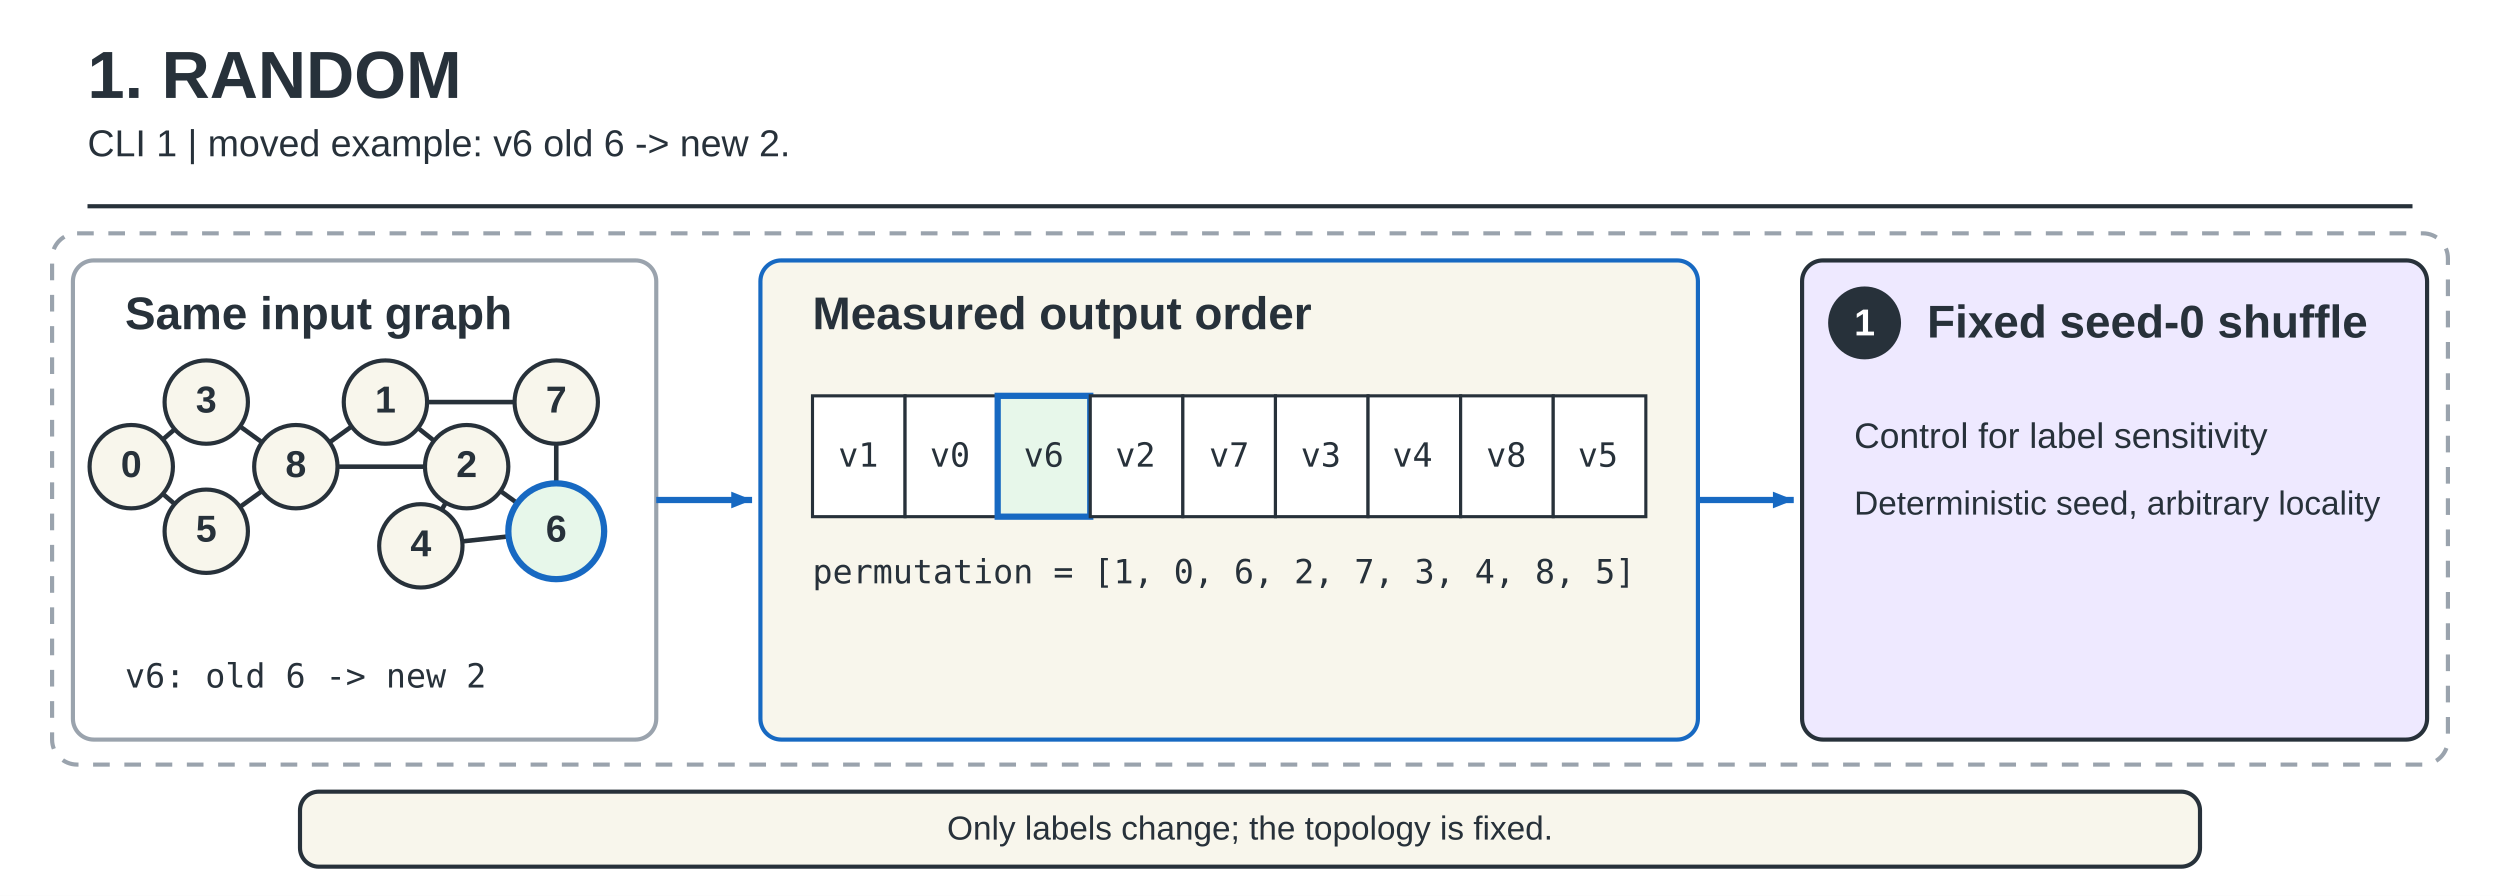
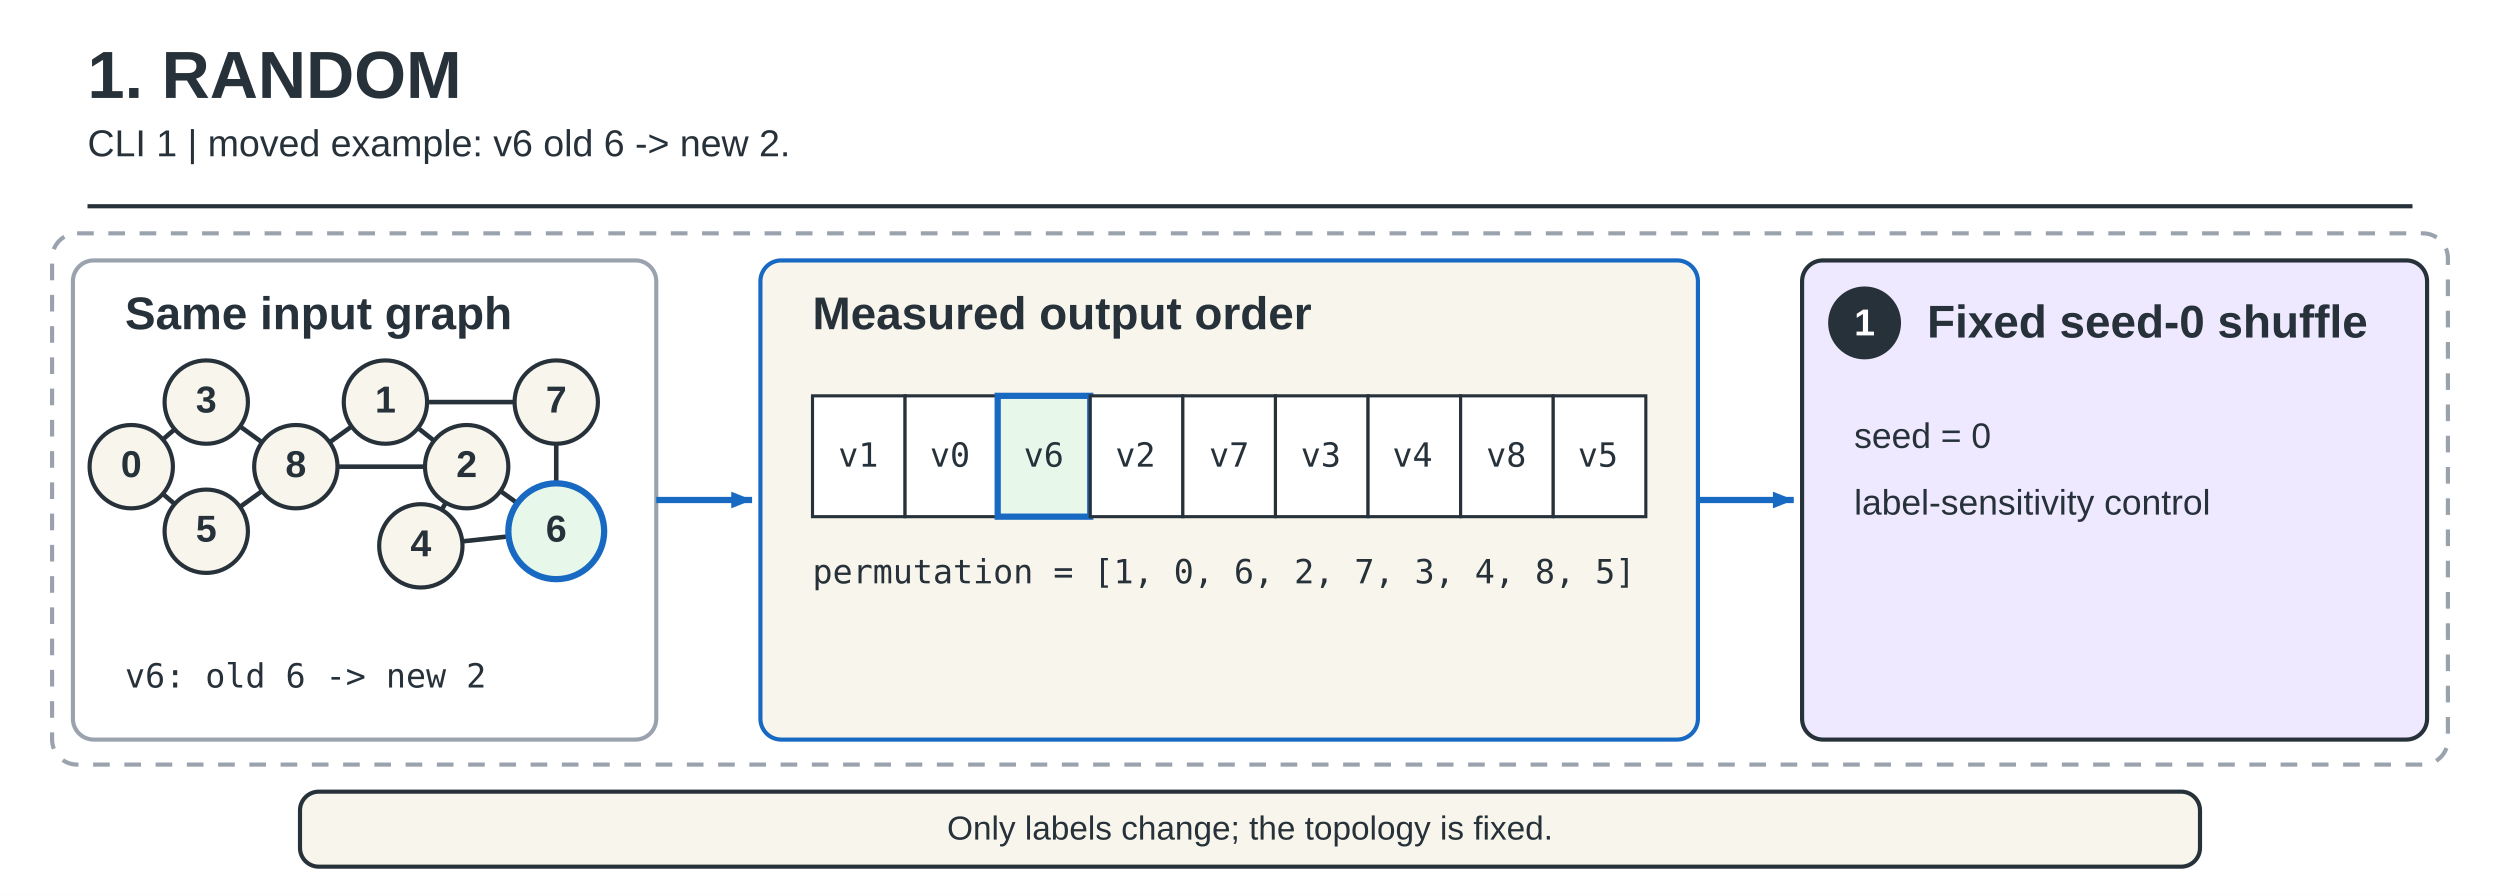
<svg xmlns="http://www.w3.org/2000/svg" width="1200" height="430" viewBox="0 0 1200 430" role="img" aria-labelledby="title desc" fill="#27313A">
  <defs>
    <marker id="arrow" viewBox="0 0 10 8" markerWidth="10" markerHeight="8" refX="10" refY="4" orient="auto" markerUnits="userSpaceOnUse">
      <path d="M0 0 L10 4 L0 8 Z" fill="#1769C2" />
    </marker>
    <style>
      :root{color-scheme:light dark}
      @media(prefers-color-scheme:dark){
        [fill="#27313A"]{fill:#ECE7DD}[stroke="#27313A"]{stroke:#ECE7DD}
        [fill="#FFFFFF"]{fill:#1E2327}[fill="#F8F6EC"]{fill:#252A2E}
        [fill="#EDF5FF"]{fill:#273846}[fill="#E7F7EA"]{fill:#24382A}
        [fill="#FFF0D8"]{fill:#3B3122}[fill="#F7DEDC"]{fill:#3D292A}
        [fill="#EEE9FF"]{fill:#302C3C}[stroke="#9AA3AD"]{stroke:#747D86}
        [stroke="#1769C2"]{stroke:#63A8FF}[fill="#1769C2"]{fill:#63A8FF}
+         [stroke="#B45309"]{stroke:#F0B35A}[stroke="#15803D"]{stroke:#63D68B}
        .arrow{stroke:#63A8FF!important}.edge{stroke:#ECE7DD!important}
      }
      .sans{font-family:Arial,Helvetica,sans-serif}
      .mono{font-family:"SFMono-Regular",Consolas,monospace}
      .title{font-size:32px;font-weight:700}.subtitle{font-size:18px}
      .domain{font-size:16px;font-weight:700;letter-spacing:1.2px}.heading{font-size:22px;font-weight:700}
-       .label{font-size:18px;font-weight:700}.body{font-size:17px}.small{font-size:16px}
+       .label{font-size:18px;font-weight:700}.body{font-size:17px}.small{font-size:16px}.micro{font-size:14px;font-weight:700}
      .arrow{fill:none;stroke:#1769C2;stroke-width:3;marker-end:url(#arrow)}
      .edge{stroke:#27313A;stroke-width:2.2}
    </style>
  </defs>
  <rect width="1200" height="430" fill="#FFFFFF" />
  <text x="42" y="47" class="sans title">1. RANDOM</text>
  <text x="42" y="75" class="sans subtitle">CLI 1 | moved example: v6 old 6 -&gt; new 2.</text>
  <line x1="42" y1="99" x2="1158" y2="99" stroke="#27313A" stroke-width="2" />
  <rect x="25" y="112" width="1150" height="255" rx="12" fill="none" stroke="#9AA3AD" stroke-width="2" stroke-dasharray="8 7" />
  <rect x="35" y="125" width="280" height="230" rx="10" fill="#FFFFFF" stroke="#9AA3AD" stroke-width="2" />
  <text x="60" y="158" class="sans heading">Same input graph</text>
  <line x1="63" y1="224" x2="99" y2="193" class="edge" />
  <line x1="63" y1="224" x2="99" y2="255" class="edge" />
  <line x1="99" y1="193" x2="142" y2="224" class="edge" />
  <line x1="99" y1="255" x2="142" y2="224" class="edge" />
  <line x1="142" y1="224" x2="185" y2="193" class="edge" />
  <line x1="142" y1="224" x2="224" y2="224" class="edge" />
  <line x1="185" y1="193" x2="224" y2="224" class="edge" />
  <line x1="185" y1="193" x2="267" y2="193" class="edge" />
  <line x1="224" y1="224" x2="202" y2="262" class="edge" />
  <line x1="224" y1="224" x2="267" y2="255" class="edge" />
  <line x1="202" y1="262" x2="267" y2="255" class="edge" />
  <line x1="267" y1="255" x2="267" y2="193" class="edge" />
  <circle cx="63" cy="224" r="20" fill="#F8F6EC" stroke="#27313A" stroke-width="2" />
  <text x="63" y="229" class="sans label" text-anchor="middle">0</text>
  <circle cx="185" cy="193" r="20" fill="#F8F6EC" stroke="#27313A" stroke-width="2" />
  <text x="185" y="198" class="sans label" text-anchor="middle">1</text>
  <circle cx="224" cy="224" r="20" fill="#F8F6EC" stroke="#27313A" stroke-width="2" />
  <text x="224" y="229" class="sans label" text-anchor="middle">2</text>
  <circle cx="99" cy="193" r="20" fill="#F8F6EC" stroke="#27313A" stroke-width="2" />
  <text x="99" y="198" class="sans label" text-anchor="middle">3</text>
  <circle cx="202" cy="262" r="20" fill="#F8F6EC" stroke="#27313A" stroke-width="2" />
  <text x="202" y="267" class="sans label" text-anchor="middle">4</text>
  <circle cx="99" cy="255" r="20" fill="#F8F6EC" stroke="#27313A" stroke-width="2" />
  <text x="99" y="260" class="sans label" text-anchor="middle">5</text>
  <circle cx="267" cy="255" r="23" fill="#E7F7EA" stroke="#1769C2" stroke-width="3" />
  <text x="267" y="260" class="sans label" text-anchor="middle">6</text>
  <circle cx="267" cy="193" r="20" fill="#F8F6EC" stroke="#27313A" stroke-width="2" />
  <text x="267" y="198" class="sans label" text-anchor="middle">7</text>
  <circle cx="142" cy="224" r="20" fill="#F8F6EC" stroke="#27313A" stroke-width="2" />
  <text x="142" y="229" class="sans label" text-anchor="middle">8</text>
  <text x="60" y="330" class="mono small">v6: old 6 -&gt; new 2</text>
  <rect x="365" y="125" width="450" height="230" rx="10" fill="#F8F6EC" stroke="#1769C2" stroke-width="2" />
  <text x="390" y="158" class="sans heading">Measured output order</text>
  <rect x="390.00" y="190" width="44.44" height="58" fill="#FFFFFF" stroke="#27313A" stroke-width="1.5" />
  <text x="412" y="224" class="mono small" text-anchor="middle">v1</text>
  <rect x="434.44" y="190" width="44.44" height="58" fill="#FFFFFF" stroke="#27313A" stroke-width="1.5" />
  <text x="456" y="224" class="mono small" text-anchor="middle">v0</text>
  <rect x="478.89" y="190" width="44.44" height="58" fill="#E7F7EA" stroke="#1769C2" stroke-width="3" />
  <text x="501" y="224" class="mono small" text-anchor="middle">v6</text>
  <rect x="523.33" y="190" width="44.44" height="58" fill="#FFFFFF" stroke="#27313A" stroke-width="1.5" />
  <text x="545" y="224" class="mono small" text-anchor="middle">v2</text>
  <rect x="567.78" y="190" width="44.44" height="58" fill="#FFFFFF" stroke="#27313A" stroke-width="1.5" />
  <text x="590" y="224" class="mono small" text-anchor="middle">v7</text>
  <rect x="612.22" y="190" width="44.44" height="58" fill="#FFFFFF" stroke="#27313A" stroke-width="1.5" />
  <text x="634" y="224" class="mono small" text-anchor="middle">v3</text>
  <rect x="656.67" y="190" width="44.44" height="58" fill="#FFFFFF" stroke="#27313A" stroke-width="1.5" />
  <text x="678" y="224" class="mono small" text-anchor="middle">v4</text>
  <rect x="701.11" y="190" width="44.44" height="58" fill="#FFFFFF" stroke="#27313A" stroke-width="1.5" />
  <text x="723" y="224" class="mono small" text-anchor="middle">v8</text>
  <rect x="745.56" y="190" width="44.44" height="58" fill="#FFFFFF" stroke="#27313A" stroke-width="1.5" />
  <text x="767" y="224" class="mono small" text-anchor="middle">v5</text>
  <text x="390" y="280" class="mono small">permutation = [1, 0, 6, 2, 7, 3, 4, 8, 5]</text>
  <rect x="865" y="125" width="300" height="230" rx="10" fill="#EEE9FF" stroke="#27313A" stroke-width="2" />
  <circle cx="895" cy="155" r="17" fill="#27313A" stroke="#27313A" stroke-width="1" />
  <text x="895" y="161" class="sans label" text-anchor="middle" fill="#FFFFFF">1</text>
  <text x="925" y="162" class="sans heading">Fixed seed-0 shuffle</text>
-   <text x="890" y="215" class="sans body">Control for label sensitivity</text>
-   <text x="890" y="247" class="sans small">Deterministic seed, arbitrary locality</text>
+   <text x="890" y="215" class="sans body">seed = 0</text>
+   <text x="890" y="247" class="sans body">label-sensitivity control</text>
  <path d="M315 240 H361" class="arrow" />
  <path d="M815 240 H861" class="arrow" />
  <rect x="144" y="380" width="912" height="36" rx="9" fill="#F8F6EC" stroke="#27313A" stroke-width="2" />
  <text x="600" y="403" class="sans small" text-anchor="middle">Only labels change; the topology is fixed.</text>
</svg>
